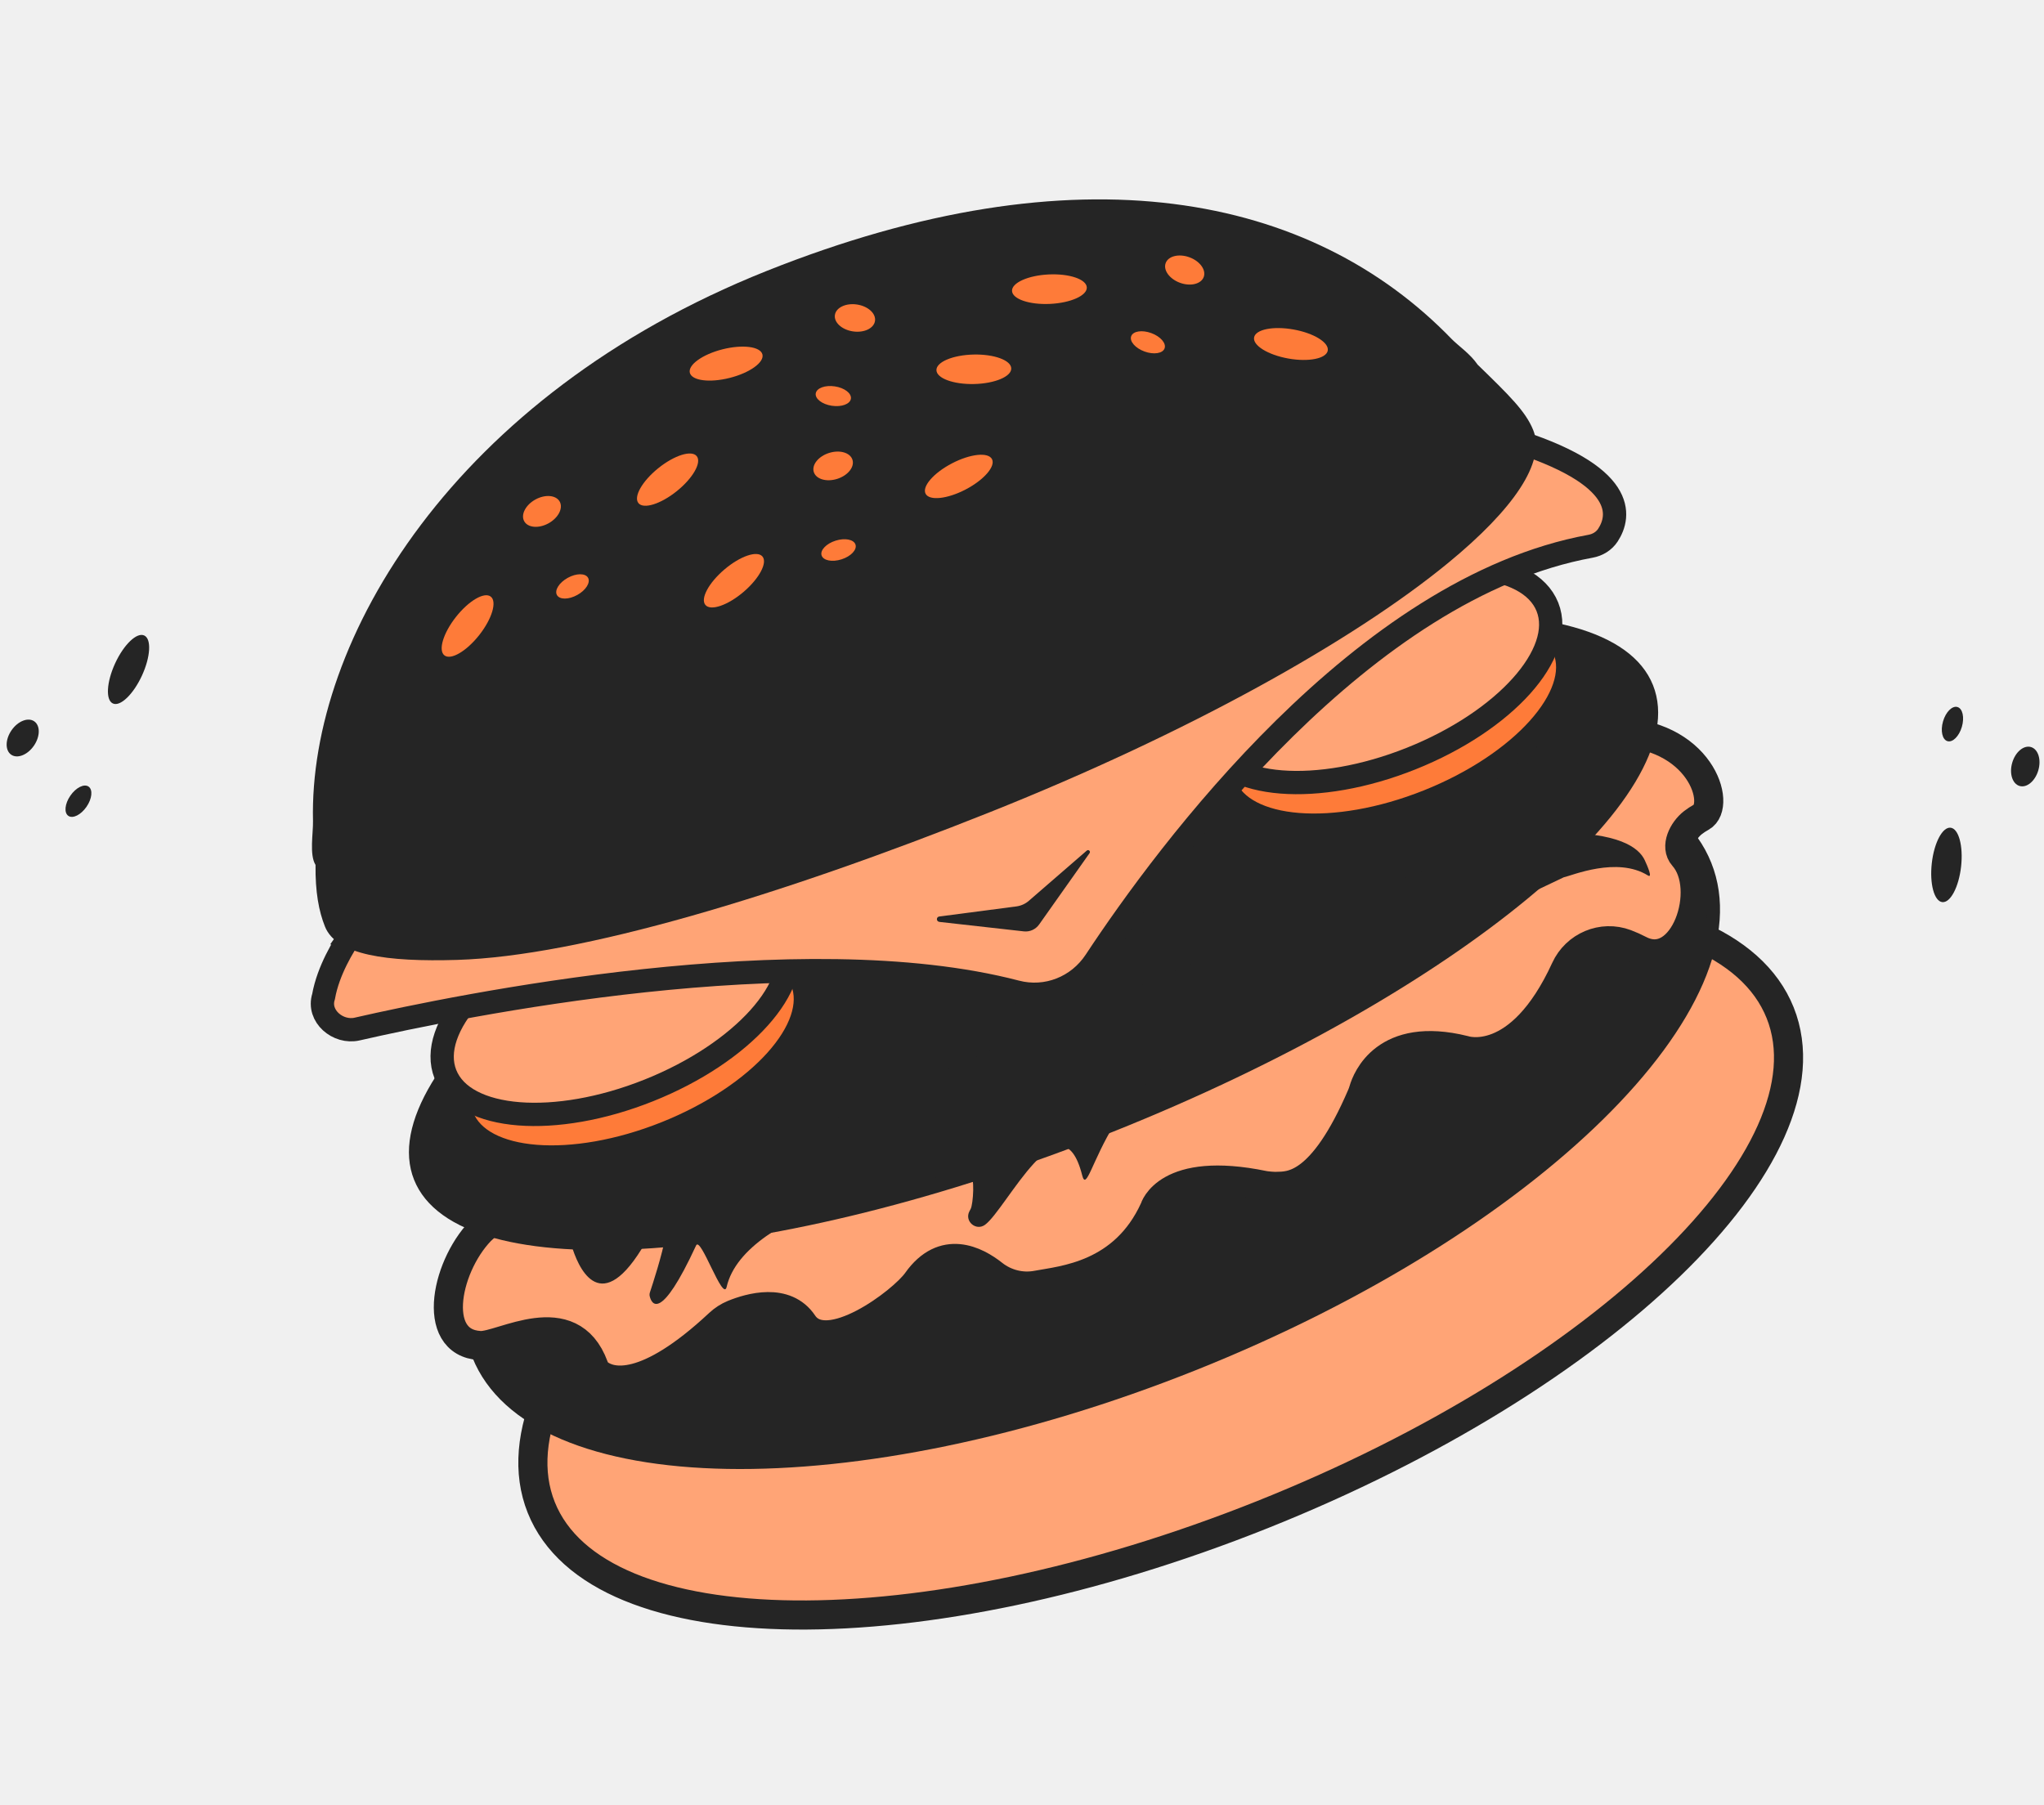
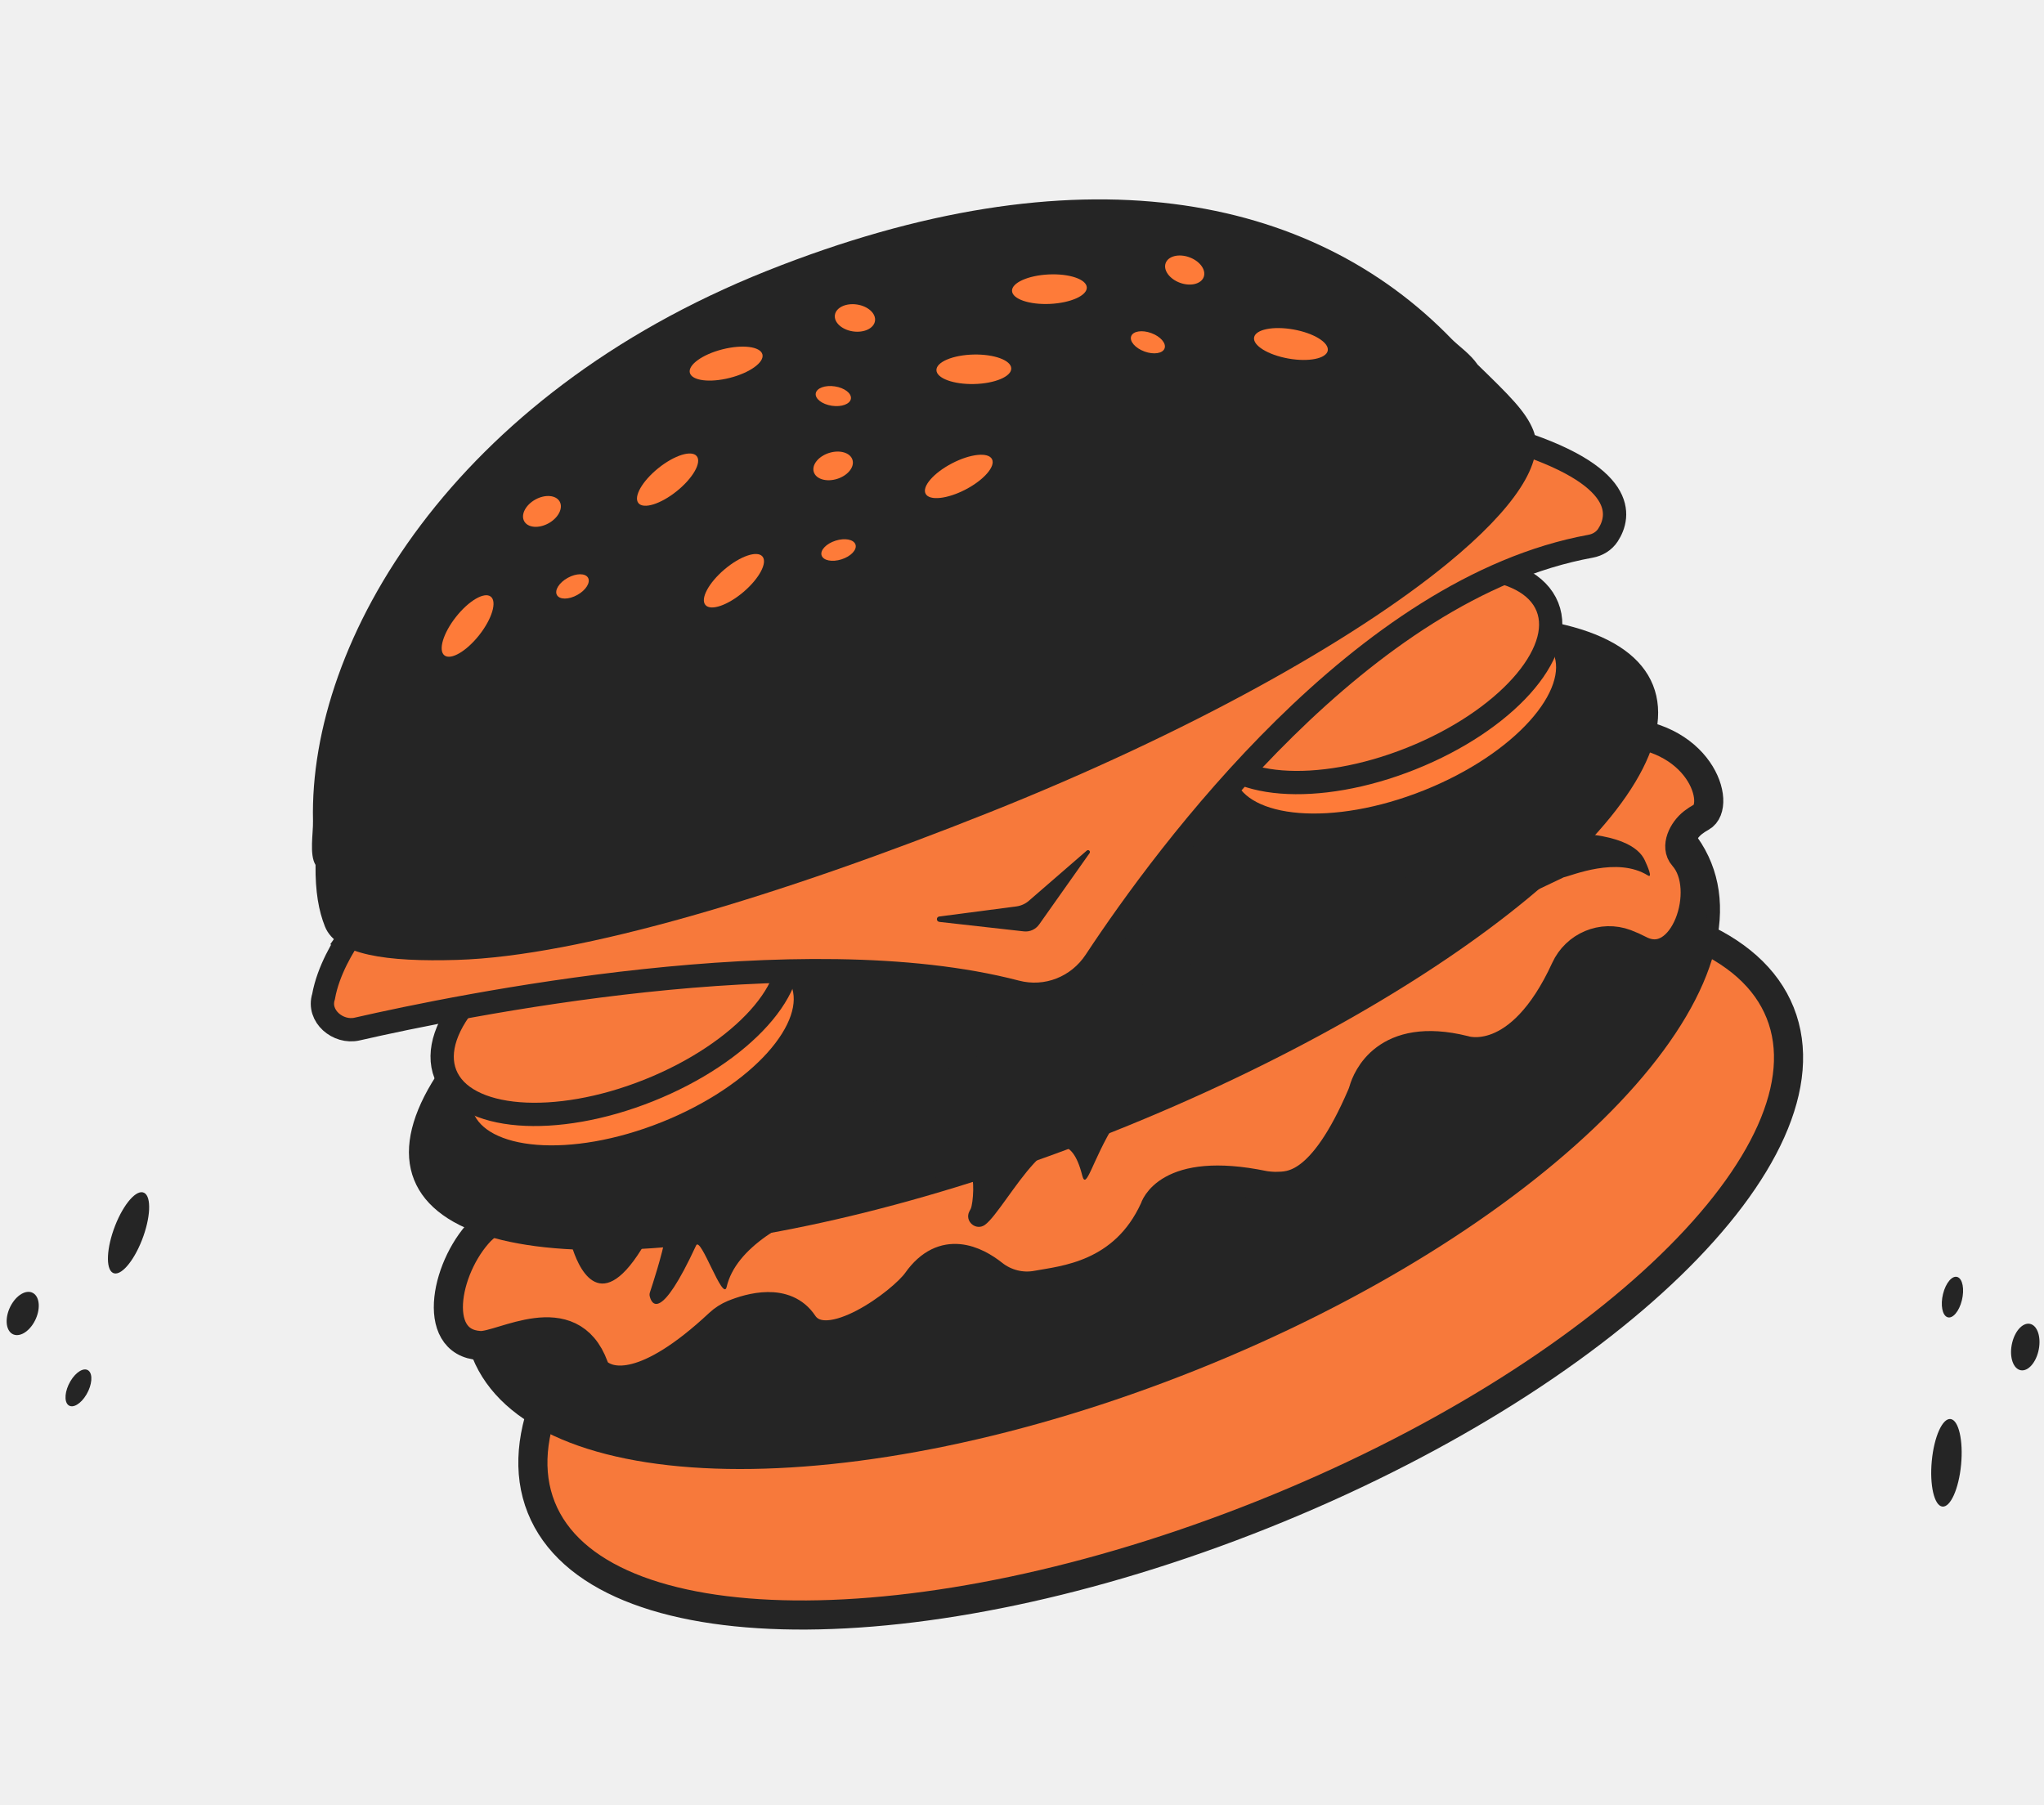
<svg xmlns="http://www.w3.org/2000/svg" width="351" height="310" viewBox="0 0 351 310" fill="none">
-   <g clip-path="url(#clip0_138_245)">
-     <path d="M216.775 260.136C275.524 236.676 315.334 198.087 305.694 173.945C296.053 149.803 240.613 149.25 181.864 172.709C123.115 196.169 83.305 234.758 92.945 258.9C102.586 283.042 158.026 283.595 216.775 260.136Z" fill="#FFA476" stroke="#252525" stroke-width="5" stroke-miterlimit="10" />
-     <path d="M205.328 235.33C264.077 211.87 303.716 172.851 293.863 148.178C284.011 123.506 228.399 122.523 169.65 145.983C110.901 169.442 71.263 208.461 81.115 233.134C90.967 257.806 146.58 258.789 205.328 235.33Z" fill="#252525" />
-     <path d="M83.112 210.804C83.112 210.804 83.101 210.809 83.091 210.82C76.684 216.798 73.677 230.618 82.427 231.093C86.099 231.294 97.963 223.728 101.986 234.7C102.181 235.24 102.516 235.718 102.984 236.046C104.93 237.404 110.772 239.211 123.503 227.303C124.215 226.641 125.037 226.113 125.934 225.741C128.78 224.578 134.867 222.813 137.906 227.339C141.959 233.37 154.978 223.598 157.467 220.077C162.048 213.593 167.647 216.548 170.545 218.844C172.659 220.52 175.401 221.217 178.052 220.721C182.481 219.886 192.999 219.154 198.237 207.628C198.237 207.628 200.301 200.13 217.024 203.58C217.503 203.677 218.65 203.775 219.139 203.758C221.55 203.695 226.98 204.074 233.832 188.114C233.957 187.823 234.06 187.528 234.148 187.232C234.683 185.385 237.888 177.005 251.445 180.366C251.445 180.366 260.892 183.707 268.818 166.419C270.62 162.486 275.126 160.57 279.18 162.089C279.916 162.365 280.704 162.716 281.552 163.153C289.156 167.099 294.08 152.685 289.08 147.074C287.609 145.423 288.982 142.623 290.734 141.271C291.148 140.948 291.622 140.635 292.164 140.337C295.755 138.353 292.044 125.629 276.743 125.725C262.13 125.82 99.755 202.524 85.164 209.429C84.418 209.782 83.728 210.243 83.127 210.805L83.112 210.804Z" fill="#FFA476" stroke="#252525" stroke-width="5" stroke-miterlimit="10" />
-     <path d="M191.145 194.366C249.894 170.906 291.402 136.57 283.856 117.673C276.31 98.776 222.568 102.475 163.819 125.935C105.07 149.394 63.562 183.731 71.108 202.628C78.654 221.525 132.396 217.826 191.145 194.366Z" fill="#252525" />
-     <path d="M245.241 137.604C261.345 131.173 271.824 119.509 268.647 111.552C265.469 103.595 249.839 102.358 233.735 108.789C217.631 115.219 207.152 126.883 210.329 134.84C213.506 142.797 229.137 144.034 245.241 137.604Z" fill="#FE7B39" stroke="#252525" stroke-width="4" stroke-miterlimit="10" />
-     <path d="M242.319 130.284C258.423 123.854 268.902 112.19 265.725 104.233C262.547 96.276 246.916 95.038 230.812 101.469C214.708 107.9 204.229 119.564 207.407 127.521C210.584 135.478 226.215 136.715 242.319 130.284Z" fill="#FFA476" stroke="#252525" stroke-width="4" stroke-miterlimit="10" />
-     <path d="M114.33 194.597C130.434 188.166 140.913 176.502 137.736 168.545C134.558 160.588 118.928 159.351 102.824 165.781C86.719 172.212 76.24 183.876 79.418 191.833C82.595 199.79 98.226 201.027 114.33 194.597Z" fill="#FE7B39" stroke="#252525" stroke-width="4" stroke-miterlimit="10" />
-     <path d="M111.407 187.277C127.511 180.847 137.99 169.183 134.813 161.226C131.636 153.269 116.005 152.031 99.901 158.462C83.797 164.893 73.317 176.556 76.495 184.514C79.672 192.471 95.303 193.708 111.407 187.277Z" fill="#FFA476" stroke="#252525" stroke-width="4" stroke-miterlimit="10" />
-     <path d="M60.32 160.48C59.044 162.329 56.363 166.633 55.56 171.163C54.489 174.512 58.052 177.487 61.322 176.737C78.832 172.732 137.579 160.725 174.494 170.359C179.716 171.72 185.133 169.571 188.101 165.069C200.471 146.329 234.033 100.945 273.14 93.815C274.348 93.594 275.447 92.935 276.122 91.896C278.182 88.733 279.747 81.599 259.02 75.333C232.619 67.344 75.35 151.78 61.91 159.035C61.27 159.38 60.722 159.874 60.306 160.479L60.32 160.48Z" fill="#FFA476" stroke="#252525" stroke-width="4" stroke-miterlimit="10" />
-     <path d="M253.74 62.625C252.473 60.762 250.385 59.358 249.312 58.255C225.171 33.283 185.156 25.169 131.58 46.563C78.004 67.957 52.999 109.856 53.749 140.996C53.799 143.084 53.094 146.798 54.184 148.546C54.133 153.174 54.734 156.456 55.803 159.133C57.766 164.048 66.459 165.224 78.494 164.861C99.526 164.228 133.969 153.873 170.131 139.432C203.89 125.952 232.308 110.127 248.693 96.67C259.902 87.463 265.483 79.365 263.293 73.881C262 70.642 259.109 67.848 253.74 62.625Z" fill="#252525" />
-     <path d="M98.845 212.411C98.269 212.676 97.976 213.321 98.157 213.929C99.149 217.24 102.78 226.419 110.148 214.558C118.332 201.396 112.484 219.323 111.608 221.953C111.531 222.176 111.519 222.421 111.577 222.652C111.891 223.92 113.398 227.177 119.535 213.906C120.318 212.213 124.157 223.705 124.78 221.025C127.872 207.624 159.229 201.364 166.533 201.785C167.463 201.839 167.12 206.803 166.685 207.629L166.474 208.029C165.572 209.735 167.6 211.486 169.155 210.35C172.824 207.663 182.279 187.793 185.832 201.844C187.238 207.4 189.564 181.101 215.53 175.971C215.676 175.94 268.373 150.709 268.519 150.678C269.917 150.388 277.671 147.058 282.979 150.355C283.856 150.898 282.879 148.693 282.451 147.758C281.451 145.582 277.982 142.91 266.941 143.021C249.283 143.192 111.76 206.464 98.844 212.426L98.845 212.411Z" fill="#252525" />
-     <path d="M161.3 158.332L175.81 159.96C176.84 160.077 177.842 159.622 178.441 158.779L187.104 146.524C187.323 146.21 186.927 145.84 186.632 146.081L176.673 154.713C176.07 155.235 175.328 155.566 174.545 155.673L161.269 157.41C160.743 157.504 160.77 158.262 161.298 158.326L161.3 158.332Z" fill="#252525" />
+   <g clip-path="url(#clip0_150_474)">
+     <path d="M216.776 260.136C275.525 236.676 315.335 198.087 305.694 173.945C296.054 149.803 240.613 149.25 181.864 172.709C123.116 196.169 83.305 234.758 92.946 258.9C102.586 283.042 158.027 283.595 216.776 260.136Z" fill="#F7793B" stroke="#252525" stroke-width="5" stroke-miterlimit="10" />
+     <path d="M205.328 235.33C264.077 211.87 303.715 172.851 293.863 148.178C284.011 123.506 228.398 122.523 169.65 145.983C110.901 169.442 71.262 208.461 81.115 233.134C90.967 257.806 146.579 258.789 205.328 235.33Z" fill="#252525" />
+     <path d="M83.112 210.805C83.112 210.805 83.101 210.809 83.091 210.82C76.684 216.798 73.677 230.618 82.427 231.093C86.099 231.295 97.963 223.729 101.986 234.7C102.181 235.241 102.516 235.718 102.984 236.046C104.93 237.404 110.772 239.211 123.503 227.303C124.215 226.641 125.037 226.114 125.934 225.742C128.78 224.578 134.867 222.813 137.906 227.339C141.959 233.37 154.978 223.598 157.467 220.077C162.048 213.593 167.647 216.548 170.545 218.844C172.659 220.52 175.401 221.217 178.052 220.721C182.481 219.887 192.999 219.154 198.237 207.628C198.237 207.628 200.301 200.13 217.024 203.58C217.503 203.677 218.65 203.775 219.139 203.758C221.55 203.695 226.98 204.074 233.832 188.114C233.957 187.824 234.06 187.529 234.148 187.233C234.683 185.385 237.888 177.005 251.445 180.367C251.445 180.367 260.892 183.707 268.818 166.419C270.62 162.486 275.126 160.57 279.18 162.089C279.916 162.365 280.704 162.717 281.552 163.153C289.156 167.1 294.08 152.685 289.08 147.074C287.609 145.424 288.982 142.623 290.734 141.272C291.148 140.948 291.622 140.635 292.164 140.337C295.755 138.353 292.044 125.63 276.743 125.725C262.13 125.82 99.755 202.524 85.164 209.429C84.418 209.782 83.728 210.243 83.127 210.806L83.112 210.805Z" fill="#F7793B" stroke="#252525" stroke-width="5" stroke-miterlimit="10" />
+     <path d="M191.145 194.366C249.894 170.906 291.402 136.57 283.856 117.673C276.31 98.776 222.567 102.475 163.819 125.935C105.07 149.394 63.562 183.731 71.108 202.628C78.653 221.525 132.396 217.826 191.145 194.366Z" fill="#252525" />
+     <path d="M245.242 137.604C261.346 131.173 271.825 119.509 268.647 111.552C265.47 103.595 249.839 102.358 233.735 108.789C217.631 115.219 207.152 126.883 210.329 134.84C213.507 142.797 229.138 144.034 245.242 137.604Z" fill="#FE7B39" stroke="#252525" stroke-width="4" stroke-miterlimit="10" />
+     <path d="M242.319 130.284C258.423 123.854 268.902 112.19 265.725 104.233C262.547 96.276 246.916 95.038 230.812 101.469C214.708 107.9 204.229 119.564 207.407 127.521C210.584 135.478 226.215 136.715 242.319 130.284Z" fill="#F7793B" stroke="#252525" stroke-width="4" stroke-miterlimit="10" />
+     <path d="M114.33 194.597C130.434 188.166 140.913 176.502 137.735 168.545C134.558 160.588 118.927 159.351 102.823 165.781C86.719 172.212 76.24 183.876 79.417 191.833C82.595 199.79 98.225 201.027 114.33 194.597Z" fill="#FE7B39" stroke="#252525" stroke-width="4" stroke-miterlimit="10" />
+     <path d="M111.407 187.277C127.511 180.847 137.99 169.183 134.812 161.226C131.635 153.269 116.004 152.031 99.9 158.462C83.796 164.893 73.317 176.556 76.495 184.514C79.672 192.471 95.303 193.708 111.407 187.277Z" fill="#F7793B" stroke="#252525" stroke-width="4" stroke-miterlimit="10" />
+     <path d="M60.321 160.48C59.045 162.329 56.363 166.633 55.56 171.163C54.49 174.512 58.052 177.487 61.322 176.737C78.832 172.732 137.58 160.725 174.494 170.359C179.717 171.72 185.133 169.571 188.101 165.069C200.472 146.329 234.033 100.945 273.14 93.815C274.348 93.594 275.448 92.935 276.123 91.896C278.183 88.733 279.748 81.599 259.02 75.333C232.62 67.344 75.351 151.78 61.91 159.035C61.27 159.38 60.723 159.874 60.307 160.479L60.321 160.48Z" fill="#F7793B" stroke="#252525" stroke-width="4" stroke-miterlimit="10" />
+     <path d="M253.741 62.625C252.474 60.762 250.385 59.358 249.312 58.255C225.171 33.283 185.157 25.169 131.581 46.563C78.005 67.957 53 109.856 53.75 140.996C53.799 143.084 53.094 146.798 54.185 148.546C54.133 153.174 54.735 156.456 55.804 159.133C57.767 164.048 66.46 165.224 78.495 164.861C99.526 164.228 133.969 153.873 170.131 139.432C203.89 125.952 232.308 110.127 248.694 96.67C259.902 87.463 265.483 79.365 263.294 73.881C262 70.642 259.109 67.848 253.741 62.625Z" fill="#252525" />
+     <path d="M98.845 212.411C98.269 212.675 97.977 213.321 98.157 213.928C99.149 217.24 102.78 226.419 110.148 214.557C118.332 201.396 112.485 219.323 111.608 221.953C111.532 222.175 111.52 222.421 111.578 222.652C111.891 223.92 113.398 227.177 119.536 213.905C120.319 212.213 124.158 223.705 124.781 221.025C127.873 207.624 159.23 201.364 166.534 201.784C167.464 201.839 167.12 206.803 166.686 207.628L166.474 208.029C165.573 209.735 167.6 211.486 169.156 210.35C172.824 207.663 182.279 187.793 185.832 201.843C187.239 207.399 189.564 181.101 215.53 175.971C215.676 175.94 268.373 150.709 268.519 150.678C269.917 150.387 277.671 147.058 282.979 150.355C283.856 150.898 282.88 148.692 282.451 147.758C281.452 145.582 277.983 142.91 266.941 143.021C249.283 143.192 111.761 206.464 98.844 212.425L98.845 212.411Z" fill="#252525" />
+     <path d="M161.3 158.332L175.809 159.96C176.84 160.077 177.842 159.622 178.441 158.779L187.104 146.524C187.323 146.21 186.927 145.84 186.631 146.081L176.673 154.713C176.069 155.235 175.328 155.566 174.544 155.673L161.269 157.41C160.742 157.504 160.769 158.262 161.297 158.326L161.3 158.332Z" fill="#252525" />
    <path d="M82.288 109.079C84.487 106.293 85.378 103.334 84.278 102.47C83.178 101.605 80.504 103.162 78.305 105.948C76.107 108.733 75.216 111.692 76.315 112.556C77.415 113.421 80.089 111.864 82.288 109.079Z" fill="#FE7B39" />
-     <path d="M116.229 84.345C118.994 82.118 120.523 79.431 119.645 78.343C118.767 77.255 115.813 78.178 113.048 80.405C110.283 82.631 108.754 85.318 109.632 86.406C110.51 87.494 113.464 86.571 116.229 84.345Z" fill="#FE7B39" />
+     <path d="M116.228 84.345C118.993 82.118 120.523 79.431 119.645 78.343C118.766 77.255 115.813 78.178 113.048 80.405C110.283 82.631 108.753 85.318 109.631 86.406C110.51 87.494 113.463 86.571 116.228 84.345Z" fill="#FE7B39" />
    <path d="M99.126 102.187C100.603 101.371 101.434 100.05 100.984 99.236C100.534 98.423 98.972 98.425 97.495 99.242C96.019 100.058 95.187 101.379 95.638 102.193C96.088 103.006 97.65 103.004 99.126 102.187Z" fill="#FE7B39" />
-     <path d="M94.196 89.876C95.879 88.945 96.738 87.277 96.114 86.149C95.489 85.022 93.618 84.862 91.935 85.793C90.252 86.724 89.393 88.392 90.018 89.52C90.642 90.648 92.513 90.807 94.196 89.876Z" fill="#FE7B39" />
-     <path d="M130.925 60.87C130.583 59.515 127.515 59.122 124.073 59.993C120.631 60.865 118.119 62.67 118.461 64.025C118.803 65.381 121.871 65.774 125.313 64.902C128.755 64.031 131.268 62.226 130.925 60.87Z" fill="#FE7B39" />
+     <path d="M94.196 89.876C95.879 88.945 96.737 87.277 96.113 86.149C95.489 85.022 93.618 84.862 91.935 85.793C90.251 86.724 89.393 88.392 90.017 89.52C90.642 90.648 92.512 90.807 94.196 89.876Z" fill="#FE7B39" />
+     <path d="M130.926 60.87C130.584 59.515 127.516 59.122 124.074 59.993C120.632 60.865 118.119 62.67 118.461 64.025C118.804 65.381 121.871 65.774 125.313 64.902C128.755 64.031 131.268 62.226 130.926 60.87Z" fill="#FE7B39" />
    <path d="M173.656 63.273C173.625 61.875 170.724 60.809 167.175 60.892C163.626 60.975 160.774 62.176 160.805 63.574C160.836 64.972 163.737 66.038 167.286 65.955C170.835 65.872 173.687 64.671 173.656 63.273Z" fill="#FE7B39" />
    <path d="M146.119 68.478C146.259 67.558 145.021 66.609 143.354 66.358C141.687 66.108 140.221 66.65 140.081 67.569C139.941 68.489 141.179 69.438 142.846 69.689C144.514 69.939 145.979 69.397 146.119 68.478Z" fill="#FE7B39" />
    <path d="M150.256 55.125C150.45 53.85 149.067 52.585 147.166 52.299C145.265 52.013 143.566 52.815 143.371 54.09C143.177 55.364 144.561 56.63 146.462 56.916C148.363 57.202 150.062 56.4 150.256 55.125Z" fill="#FE7B39" />
-     <path d="M127.677 101.664C130.38 99.363 131.835 96.635 130.927 95.572C130.019 94.508 127.092 95.512 124.389 97.813C121.686 100.114 120.231 102.842 121.139 103.905C122.047 104.969 124.974 103.965 127.677 101.664Z" fill="#FE7B39" />
+     <path d="M127.676 101.664C130.379 99.363 131.835 96.635 130.927 95.572C130.019 94.508 127.091 95.512 124.388 97.813C121.685 100.114 120.23 102.842 121.138 103.905C122.046 104.969 124.973 103.965 127.676 101.664Z" fill="#FE7B39" />
    <path d="M165.817 84.069C168.965 82.428 170.993 80.093 170.346 78.853C169.699 77.614 166.623 77.939 163.474 79.581C160.326 81.222 158.298 83.558 158.945 84.797C159.592 86.037 162.668 85.711 165.817 84.069Z" fill="#FE7B39" />
-     <path d="M146.908 93.536C146.627 92.65 145.095 92.346 143.488 92.858C141.88 93.369 140.805 94.502 141.086 95.388C141.368 96.274 142.899 96.578 144.507 96.066C146.115 95.555 147.19 94.422 146.908 93.536Z" fill="#FE7B39" />
+     <path d="M146.909 93.536C146.627 92.65 145.096 92.346 143.488 92.858C141.88 93.369 140.805 94.502 141.087 95.388C141.368 96.274 142.9 96.578 144.508 96.066C146.115 95.555 147.19 94.422 146.909 93.536Z" fill="#FE7B39" />
    <path d="M146.386 78.963C145.996 77.735 144.194 77.212 142.361 77.795C140.527 78.378 139.358 79.847 139.748 81.075C140.139 82.303 141.941 82.827 143.774 82.243C145.607 81.66 146.777 80.192 146.386 78.963Z" fill="#FE7B39" />
-     <path d="M186.628 49.36C186.564 47.963 183.637 46.967 180.091 47.135C176.545 47.303 173.723 48.572 173.787 49.969C173.852 51.366 176.778 52.362 180.324 52.194C183.87 52.025 186.692 50.757 186.628 49.36Z" fill="#FE7B39" />
+     <path d="M186.627 49.36C186.563 47.963 183.636 46.967 180.091 47.135C176.545 47.303 173.722 48.572 173.787 49.969C173.851 51.366 176.778 52.362 180.324 52.194C183.87 52.025 186.692 50.757 186.627 49.36Z" fill="#FE7B39" />
    <path d="M228.004 60.215C228.253 58.839 225.624 57.215 222.131 56.59C218.638 55.964 215.604 56.573 215.355 57.95C215.106 59.326 217.735 60.949 221.228 61.575C224.721 62.2 227.754 61.592 228.004 60.215Z" fill="#FE7B39" />
-     <path d="M199.984 59.834C200.305 58.961 199.282 57.784 197.699 57.206C196.116 56.628 194.572 56.867 194.251 57.741C193.93 58.614 194.953 59.791 196.536 60.369C198.119 60.947 199.663 60.708 199.984 59.834Z" fill="#FE7B39" />
+     <path d="M199.984 59.834C200.305 58.961 199.282 57.784 197.699 57.206C196.115 56.628 194.572 56.867 194.25 57.741C193.929 58.614 194.952 59.791 196.536 60.369C198.119 60.947 199.663 60.708 199.984 59.834Z" fill="#FE7B39" />
    <path d="M206.707 47.571C207.152 46.36 206.05 44.844 204.245 44.185C202.44 43.526 200.616 43.973 200.17 45.184C199.725 46.395 200.828 47.911 202.633 48.57C204.438 49.229 206.262 48.782 206.707 47.571Z" fill="#FE7B39" />
  </g>
-   <path d="M331.731 148.266C331.337 151.794 332.143 154.78 333.533 154.935C334.922 155.089 336.368 152.354 336.763 148.826C337.157 145.297 336.351 142.311 334.961 142.156C333.572 142.002 332.125 144.737 331.731 148.266Z" fill="#252525" />
-   <path d="M334.424 127.292C335.317 127.553 336.423 126.451 336.896 124.832C337.368 123.212 337.028 121.688 336.135 121.427C335.243 121.167 334.136 122.268 333.664 123.888C333.191 125.507 333.532 127.032 334.424 127.292Z" fill="#252525" />
-   <path d="M24.373 116.038C25.86 112.814 26.035 109.726 24.765 109.141C23.495 108.556 21.261 110.696 19.774 113.92C18.288 117.145 18.112 120.233 19.382 120.818C20.652 121.402 22.886 119.263 24.373 116.038Z" fill="#252525" />
-   <path d="M15.207 135.093C14.442 134.564 13.044 135.261 12.086 136.649C11.127 138.037 10.969 139.591 11.734 140.12C12.499 140.648 13.896 139.952 14.855 138.564C15.814 137.176 15.971 135.622 15.207 135.093Z" fill="#252525" />
-   <path d="M5.879 123.885C4.819 123.152 3.073 123.841 1.98 125.423C0.886 127.006 0.859 128.883 1.92 129.616C2.98 130.349 4.726 129.66 5.819 128.078C6.912 126.495 6.939 124.618 5.879 123.885Z" fill="#252525" />
-   <path d="M346.809 134.989C348.046 135.351 349.486 134.147 350.024 132.3C350.563 130.454 349.997 128.664 348.76 128.302C347.522 127.941 346.083 129.145 345.544 130.991C345.005 132.838 345.571 134.628 346.809 134.989Z" fill="#252525" />
+   <path d="M331.731 250.902C331.336 255.053 332.143 258.567 333.532 258.749C334.922 258.931 336.368 255.713 336.762 251.561C337.157 247.409 336.35 243.896 334.961 243.714C333.571 243.532 332.125 246.75 331.731 250.902Z" fill="#252525" />
+   <path d="M334.424 226.225C335.317 226.532 336.423 225.236 336.896 223.33C337.368 221.425 337.028 219.631 336.135 219.324C335.243 219.018 334.136 220.314 333.664 222.219C333.191 224.125 333.532 225.918 334.424 226.225Z" fill="#252525" />
+   <path d="M24.373 212.984C25.86 209.19 26.036 205.557 24.766 204.869C23.496 204.18 21.261 206.698 19.775 210.492C18.288 214.286 18.113 217.919 19.382 218.607C20.652 219.295 22.887 216.777 24.373 212.984Z" fill="#252525" />
+   <path d="M15.206 235.403C14.441 234.781 13.044 235.601 12.085 237.234C11.126 238.867 10.969 240.695 11.733 241.318C12.498 241.94 13.896 241.12 14.854 239.487C15.813 237.854 15.971 236.025 15.206 235.403Z" fill="#252525" />
+   <path d="M5.88 222.216C4.819 221.353 3.073 222.164 1.98 224.026C0.887 225.888 0.86 228.097 1.92 228.959C2.98 229.821 4.726 229.011 5.82 227.149C6.913 225.287 6.94 223.078 5.88 222.216Z" fill="#252525" />
+   <path d="M346.809 235.281C348.046 235.707 349.486 234.29 350.024 232.117C350.563 229.945 349.997 227.839 348.76 227.414C347.522 226.988 346.083 228.405 345.544 230.577C345.005 232.75 345.571 234.856 346.809 235.281Z" fill="#252525" />
  <defs>
-     <clipPath id="clip0_138_245">
+     <clipPath id="clip0_150_474">
      <rect width="248.703" height="233.6" fill="white" transform="translate(17.2178 92.2312) rotate(-21.7679)" />
    </clipPath>
  </defs>
</svg>
